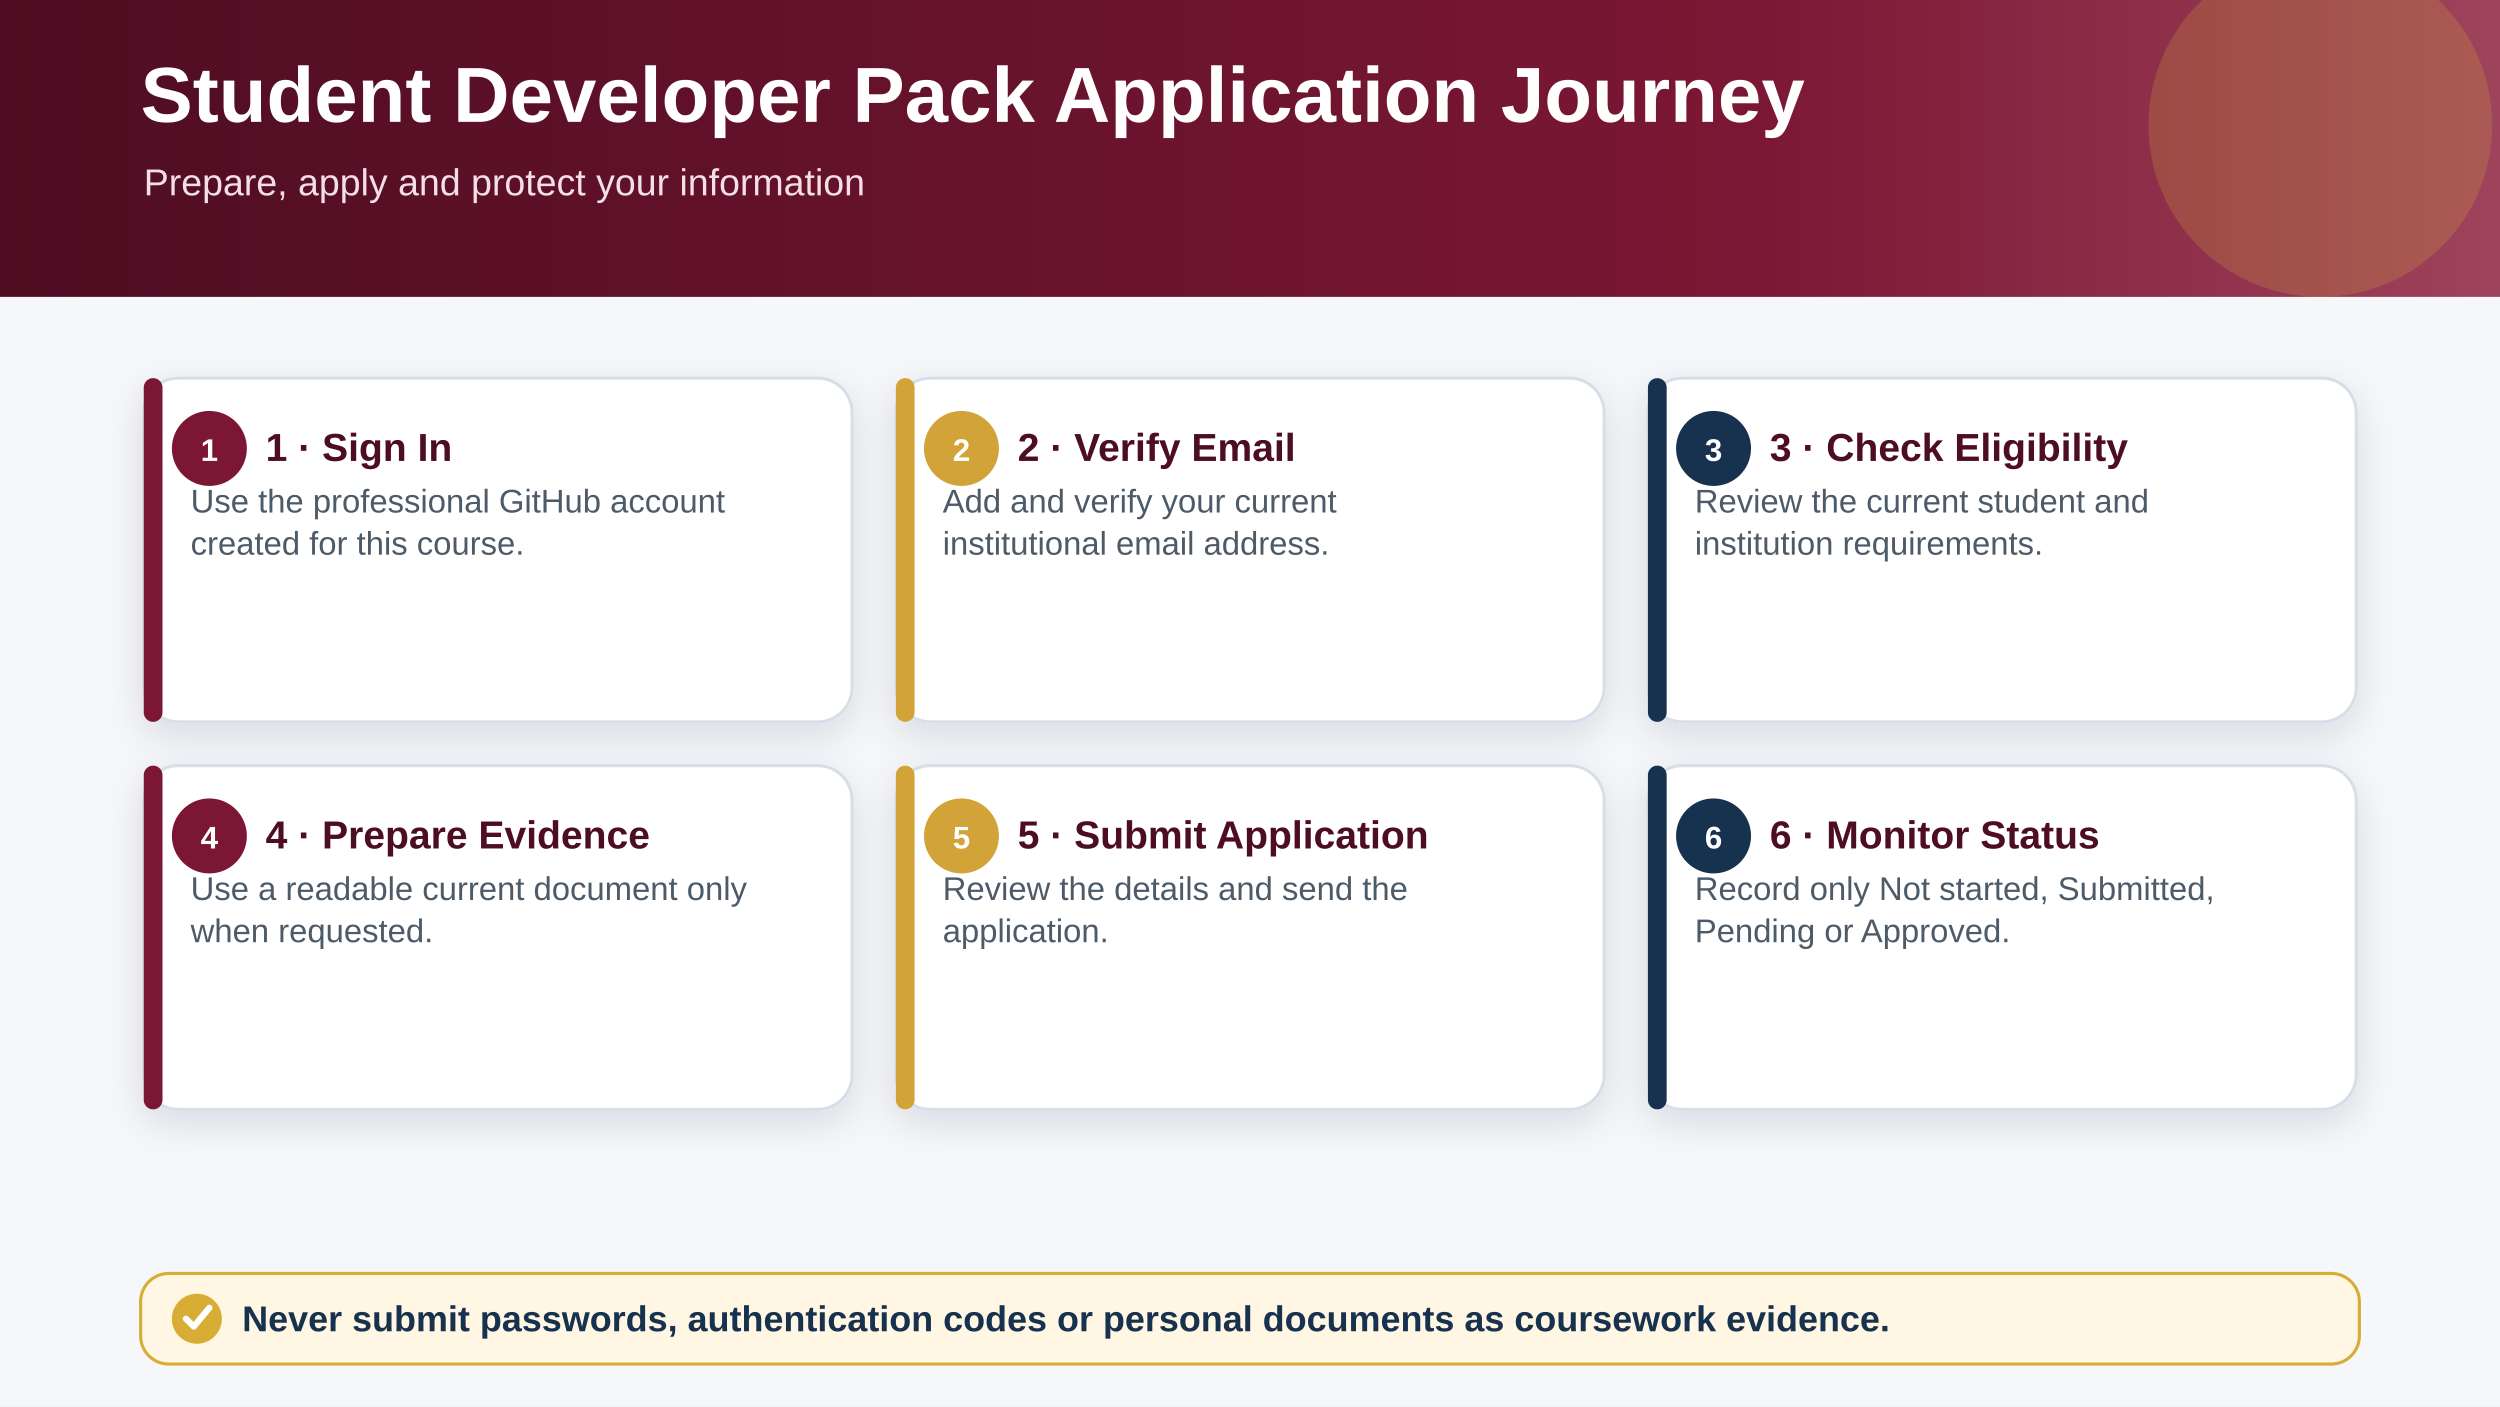
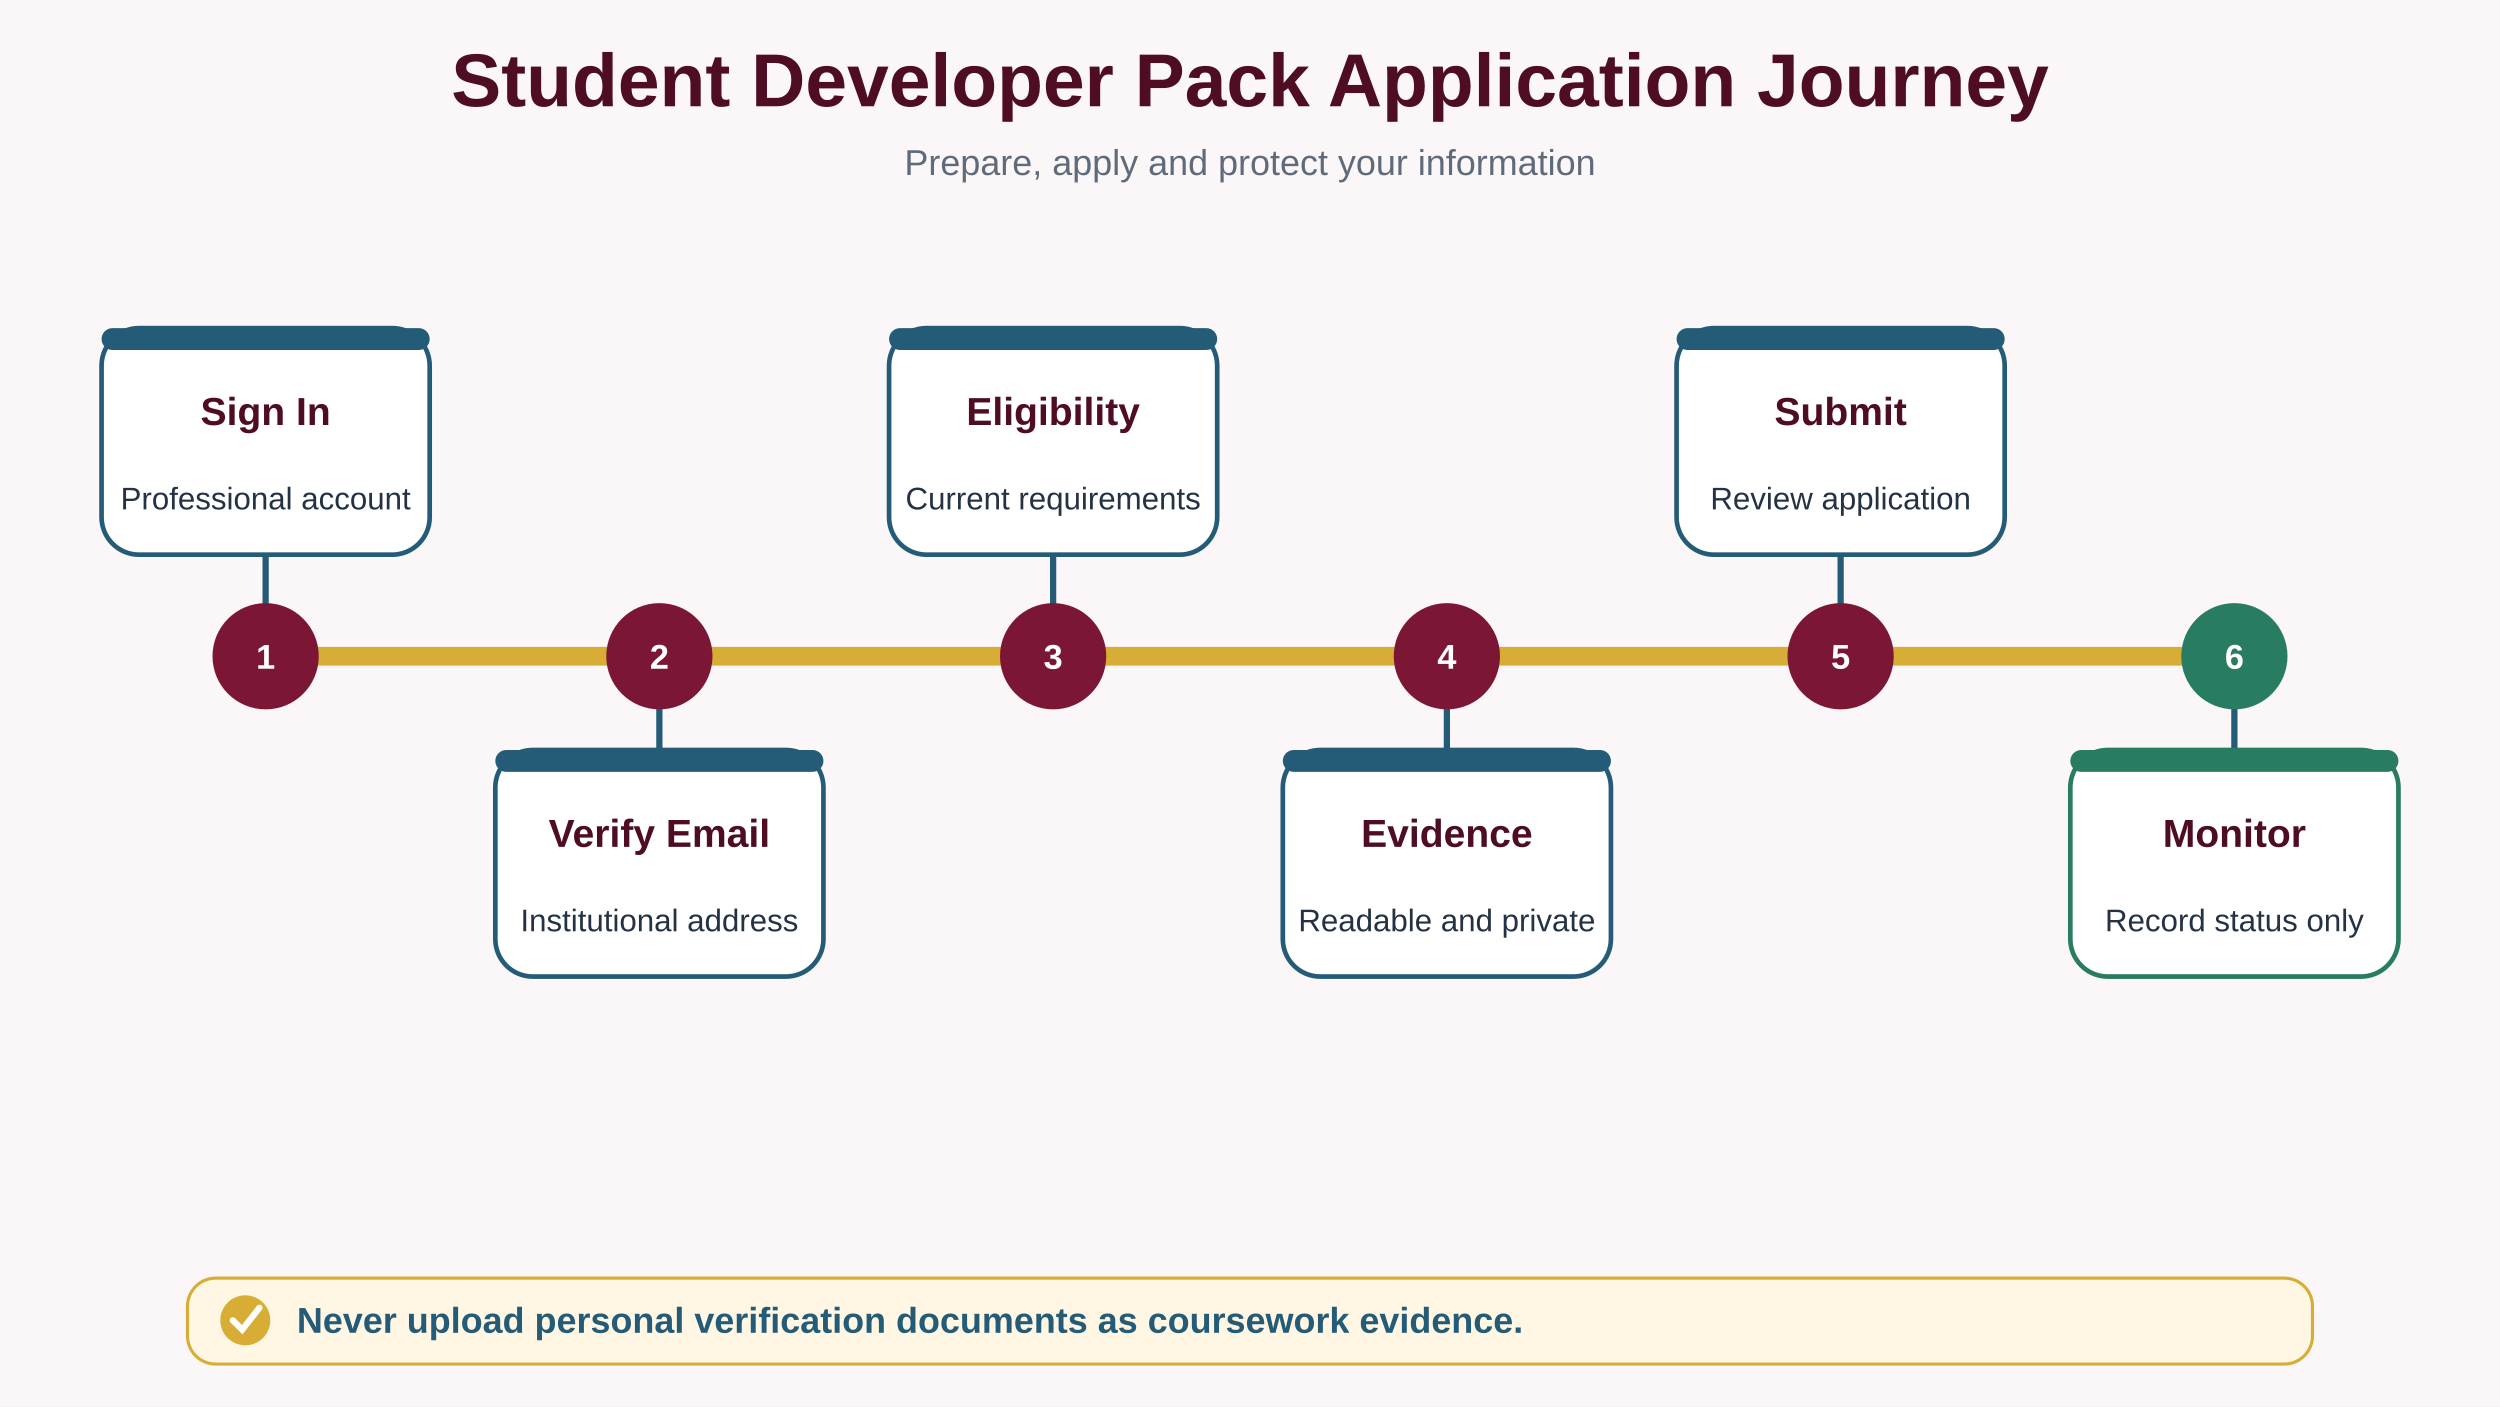
<svg xmlns="http://www.w3.org/2000/svg" width="1600" height="900" viewBox="0 0 1600 900" role="img" aria-labelledby="title desc">
  <defs>
-     <linearGradient id="head" x1="0" x2="1">
-       <stop stop-color="#4e0d22" />
-       <stop offset=".7" stop-color="#7b1734" />
-       <stop offset="1" stop-color="#9f445d" />
-     </linearGradient>
+     <marker id="arrow" markerWidth="14" markerHeight="14" refX="12" refY="7" orient="auto">
+       <path d="M0 0L14 7L0 14Z" fill="#d8ad36" />
+     </marker>
    <filter id="shadow">
-       <feDropShadow dx="0" dy="8" stdDeviation="12" flood-color="#17212b" flood-opacity=".12" />
+       <feDropShadow dx="0" dy="8" stdDeviation="10" flood-color="#243142" flood-opacity=".12" />
    </filter>
-     <style>.title{font:800 50px Arial,sans-serif;fill:#fff}.sub{font:24px Arial,sans-serif;fill:#f4dfe6}.card-title{font:700 25px Arial,sans-serif;fill:#4e0d22}.body{font:21px Arial,sans-serif;fill:#4d5a68}.num{font:700 20px Arial,sans-serif;fill:#fff}.foot{font:700 23px Arial,sans-serif;fill:#17324f}</style>
+     <style>.title{font:800 48px Arial,sans-serif;fill:#4e0d22}.sub{font:23px Arial,sans-serif;fill:#5f6b7a}.boxTitle{font:700 25px Arial,sans-serif;fill:#4e0d22}.body{font:20px Arial,sans-serif;fill:#253244}.small{font:18px Arial,sans-serif;fill:#5f6b7a}.label{font:700 21px Arial,sans-serif;fill:#fff}.num{font:700 22px Arial,sans-serif;fill:#fff}.foot{font:700 23px Arial,sans-serif;fill:#245c78}</style>
  </defs>
-   <rect width="1600" height="900" fill="#f5f7fa" />
-   <rect width="1600" height="190" fill="url(#head)" />
-   <circle cx="1485" cy="80" r="110" fill="#d8ad36" opacity=".22" />
-   <text x="90" y="78" class="title">Student Developer Pack Application Journey</text>
-   <text x="92" y="125" class="sub">Prepare, apply and protect your information</text>
-   <g filter="url(#shadow)">
-     <g>
-       <rect x="92" y="242" width="453.333" height="220" rx="22" fill="#fff" stroke="#d8dee7" stroke-width="2" />
-       <rect x="92" y="242" width="12" height="220" rx="6" fill="#7b1734" />
-       <circle cx="134" cy="287" r="24" fill="#7b1734" />
-       <text x="134" y="295" text-anchor="middle" class="num">1</text>
-       <text x="170" y="295" class="card-title">
-         <tspan x="170" dy="0">1 · Sign In</tspan>
-       </text>
-       <text x="122" y="328" class="body">
-         <tspan x="122" dy="0">Use the professional GitHub account</tspan>
-         <tspan x="122" dy="27">created for this course.</tspan>
-       </text>
-     </g>
-     <g>
-       <rect x="573.333" y="242" width="453.333" height="220" rx="22" fill="#fff" stroke="#d8dee7" stroke-width="2" />
-       <rect x="573.333" y="242" width="12" height="220" rx="6" fill="#d2a337" />
-       <circle cx="615.333" cy="287" r="24" fill="#d2a337" />
-       <text x="615.333" y="295" text-anchor="middle" class="num">2</text>
-       <text x="651.333" y="295" class="card-title">
-         <tspan x="651.333" dy="0">2 · Verify Email</tspan>
-       </text>
-       <text x="603.333" y="328" class="body">
-         <tspan x="603.333" dy="0">Add and verify your current</tspan>
-         <tspan x="603.333" dy="27">institutional email address.</tspan>
-       </text>
-     </g>
-     <g>
-       <rect x="1054.667" y="242" width="453.333" height="220" rx="22" fill="#fff" stroke="#d8dee7" stroke-width="2" />
-       <rect x="1054.667" y="242" width="12" height="220" rx="6" fill="#17324f" />
-       <circle cx="1096.667" cy="287" r="24" fill="#17324f" />
-       <text x="1096.667" y="295" text-anchor="middle" class="num">3</text>
-       <text x="1132.667" y="295" class="card-title">
-         <tspan x="1132.667" dy="0">3 · Check Eligibility</tspan>
-       </text>
-       <text x="1084.667" y="328" class="body">
-         <tspan x="1084.667" dy="0">Review the current student and</tspan>
-         <tspan x="1084.667" dy="27">institution requirements.</tspan>
-       </text>
-     </g>
-     <g>
-       <rect x="92" y="490" width="453.333" height="220" rx="22" fill="#fff" stroke="#d8dee7" stroke-width="2" />
-       <rect x="92" y="490" width="12" height="220" rx="6" fill="#7b1734" />
-       <circle cx="134" cy="535" r="24" fill="#7b1734" />
-       <text x="134" y="543" text-anchor="middle" class="num">4</text>
-       <text x="170" y="543" class="card-title">
-         <tspan x="170" dy="0">4 · Prepare Evidence</tspan>
-       </text>
-       <text x="122" y="576" class="body">
-         <tspan x="122" dy="0">Use a readable current document only</tspan>
-         <tspan x="122" dy="27">when requested.</tspan>
-       </text>
-     </g>
-     <g>
-       <rect x="573.333" y="490" width="453.333" height="220" rx="22" fill="#fff" stroke="#d8dee7" stroke-width="2" />
-       <rect x="573.333" y="490" width="12" height="220" rx="6" fill="#d2a337" />
-       <circle cx="615.333" cy="535" r="24" fill="#d2a337" />
-       <text x="615.333" y="543" text-anchor="middle" class="num">5</text>
-       <text x="651.333" y="543" class="card-title">
-         <tspan x="651.333" dy="0">5 · Submit Application</tspan>
-       </text>
-       <text x="603.333" y="576" class="body">
-         <tspan x="603.333" dy="0">Review the details and send the</tspan>
-         <tspan x="603.333" dy="27">application.</tspan>
-       </text>
-     </g>
-     <g>
-       <rect x="1054.667" y="490" width="453.333" height="220" rx="22" fill="#fff" stroke="#d8dee7" stroke-width="2" />
-       <rect x="1054.667" y="490" width="12" height="220" rx="6" fill="#17324f" />
-       <circle cx="1096.667" cy="535" r="24" fill="#17324f" />
-       <text x="1096.667" y="543" text-anchor="middle" class="num">6</text>
-       <text x="1132.667" y="543" class="card-title">
-         <tspan x="1132.667" dy="0">6 · Monitor Status</tspan>
-       </text>
-       <text x="1084.667" y="576" class="body">
-         <tspan x="1084.667" dy="0">Record only Not started, Submitted,</tspan>
-         <tspan x="1084.667" dy="27">Pending or Approved.</tspan>
-       </text>
-     </g>
+   <rect width="1600" height="900" fill="#fbf7f8" />
+   <text x="800" y="68" class="title" text-anchor="middle">Student Developer Pack Application Journey</text>
+   <text x="800" y="112" class="sub" text-anchor="middle">Prepare, apply and protect your information</text>
+   <line x1="165" y1="420" x2="1435" y2="420" stroke="#d8ad36" stroke-width="12" />
+   <line x1="170" y1="420" x2="170" y2="355" stroke="#245c78" stroke-width="4" />
+   <circle cx="170" cy="420" r="34" fill="#7b1734" />
+   <text x="170" y="428" class="num" text-anchor="middle">1</text>
+   <g>
+     <rect x="65" y="210" width="210" height="145" rx="24" fill="#fff" stroke="#245c78" stroke-width="3" />
+     <rect x="65" y="210" width="210" height="14" rx="7" fill="#245c78" />
+     <text x="170" y="272" class="boxTitle" text-anchor="middle">
+       <tspan x="170" dy="0">Sign In</tspan>
+     </text>
+     <text x="170" y="326" class="body" text-anchor="middle">
+       <tspan x="170" dy="0">Professional account</tspan>
+     </text>
  </g>
-   <rect x="90" y="815" width="1420" height="58" rx="18" fill="#fff7e3" stroke="#d8ad36" stroke-width="2" />
-   <circle cx="126" cy="844" r="16" fill="#d8ad36" />
-   <path d="M119 844l5 5 10-12" fill="none" stroke="#fff" stroke-width="4" stroke-linecap="round" stroke-linejoin="round" />
-   <text x="155" y="852" class="foot">Never submit passwords, authentication codes or personal documents as coursework evidence.</text>
+   <line x1="422" y1="420" x2="422" y2="480" stroke="#245c78" stroke-width="4" />
+   <circle cx="422" cy="420" r="34" fill="#7b1734" />
+   <text x="422" y="428" class="num" text-anchor="middle">2</text>
+   <g>
+     <rect x="317" y="480" width="210" height="145" rx="24" fill="#fff" stroke="#245c78" stroke-width="3" />
+     <rect x="317" y="480" width="210" height="14" rx="7" fill="#245c78" />
+     <text x="422" y="542" class="boxTitle" text-anchor="middle">
+       <tspan x="422" dy="0">Verify Email</tspan>
+     </text>
+     <text x="422" y="596" class="body" text-anchor="middle">
+       <tspan x="422" dy="0">Institutional address</tspan>
+     </text>
+   </g>
+   <line x1="674" y1="420" x2="674" y2="355" stroke="#245c78" stroke-width="4" />
+   <circle cx="674" cy="420" r="34" fill="#7b1734" />
+   <text x="674" y="428" class="num" text-anchor="middle">3</text>
+   <g>
+     <rect x="569" y="210" width="210" height="145" rx="24" fill="#fff" stroke="#245c78" stroke-width="3" />
+     <rect x="569" y="210" width="210" height="14" rx="7" fill="#245c78" />
+     <text x="674" y="272" class="boxTitle" text-anchor="middle">
+       <tspan x="674" dy="0">Eligibility</tspan>
+     </text>
+     <text x="674" y="326" class="body" text-anchor="middle">
+       <tspan x="674" dy="0">Current requirements</tspan>
+     </text>
+   </g>
+   <line x1="926" y1="420" x2="926" y2="480" stroke="#245c78" stroke-width="4" />
+   <circle cx="926" cy="420" r="34" fill="#7b1734" />
+   <text x="926" y="428" class="num" text-anchor="middle">4</text>
+   <g>
+     <rect x="821" y="480" width="210" height="145" rx="24" fill="#fff" stroke="#245c78" stroke-width="3" />
+     <rect x="821" y="480" width="210" height="14" rx="7" fill="#245c78" />
+     <text x="926" y="542" class="boxTitle" text-anchor="middle">
+       <tspan x="926" dy="0">Evidence</tspan>
+     </text>
+     <text x="926" y="596" class="body" text-anchor="middle">
+       <tspan x="926" dy="0">Readable and private</tspan>
+     </text>
+   </g>
+   <line x1="1178" y1="420" x2="1178" y2="355" stroke="#245c78" stroke-width="4" />
+   <circle cx="1178" cy="420" r="34" fill="#7b1734" />
+   <text x="1178" y="428" class="num" text-anchor="middle">5</text>
+   <g>
+     <rect x="1073" y="210" width="210" height="145" rx="24" fill="#fff" stroke="#245c78" stroke-width="3" />
+     <rect x="1073" y="210" width="210" height="14" rx="7" fill="#245c78" />
+     <text x="1178" y="272" class="boxTitle" text-anchor="middle">
+       <tspan x="1178" dy="0">Submit</tspan>
+     </text>
+     <text x="1178" y="326" class="body" text-anchor="middle">
+       <tspan x="1178" dy="0">Review application</tspan>
+     </text>
+   </g>
+   <line x1="1430" y1="420" x2="1430" y2="480" stroke="#245c78" stroke-width="4" />
+   <circle cx="1430" cy="420" r="34" fill="#287c62" />
+   <text x="1430" y="428" class="num" text-anchor="middle">6</text>
+   <g>
+     <rect x="1325" y="480" width="210" height="145" rx="24" fill="#fff" stroke="#287c62" stroke-width="3" />
+     <rect x="1325" y="480" width="210" height="14" rx="7" fill="#287c62" />
+     <text x="1430" y="542" class="boxTitle" text-anchor="middle">
+       <tspan x="1430" dy="0">Monitor</tspan>
+     </text>
+     <text x="1430" y="596" class="body" text-anchor="middle">
+       <tspan x="1430" dy="0">Record status only</tspan>
+     </text>
+   </g>
+   <rect x="120" y="818" width="1360" height="55" rx="18" fill="#fff7e4" stroke="#d8ad36" stroke-width="2" />
+   <circle cx="157" cy="845" r="16" fill="#d8ad36" />
+   <path d="M149 845l6 6 11-14" fill="none" stroke="#fff" stroke-width="4" stroke-linecap="round" />
+   <text x="190" y="853" class="foot" text-anchor="start">
+     <tspan x="190" dy="0">Never upload personal verification documents as coursework evidence.</tspan>
+   </text>
</svg>
